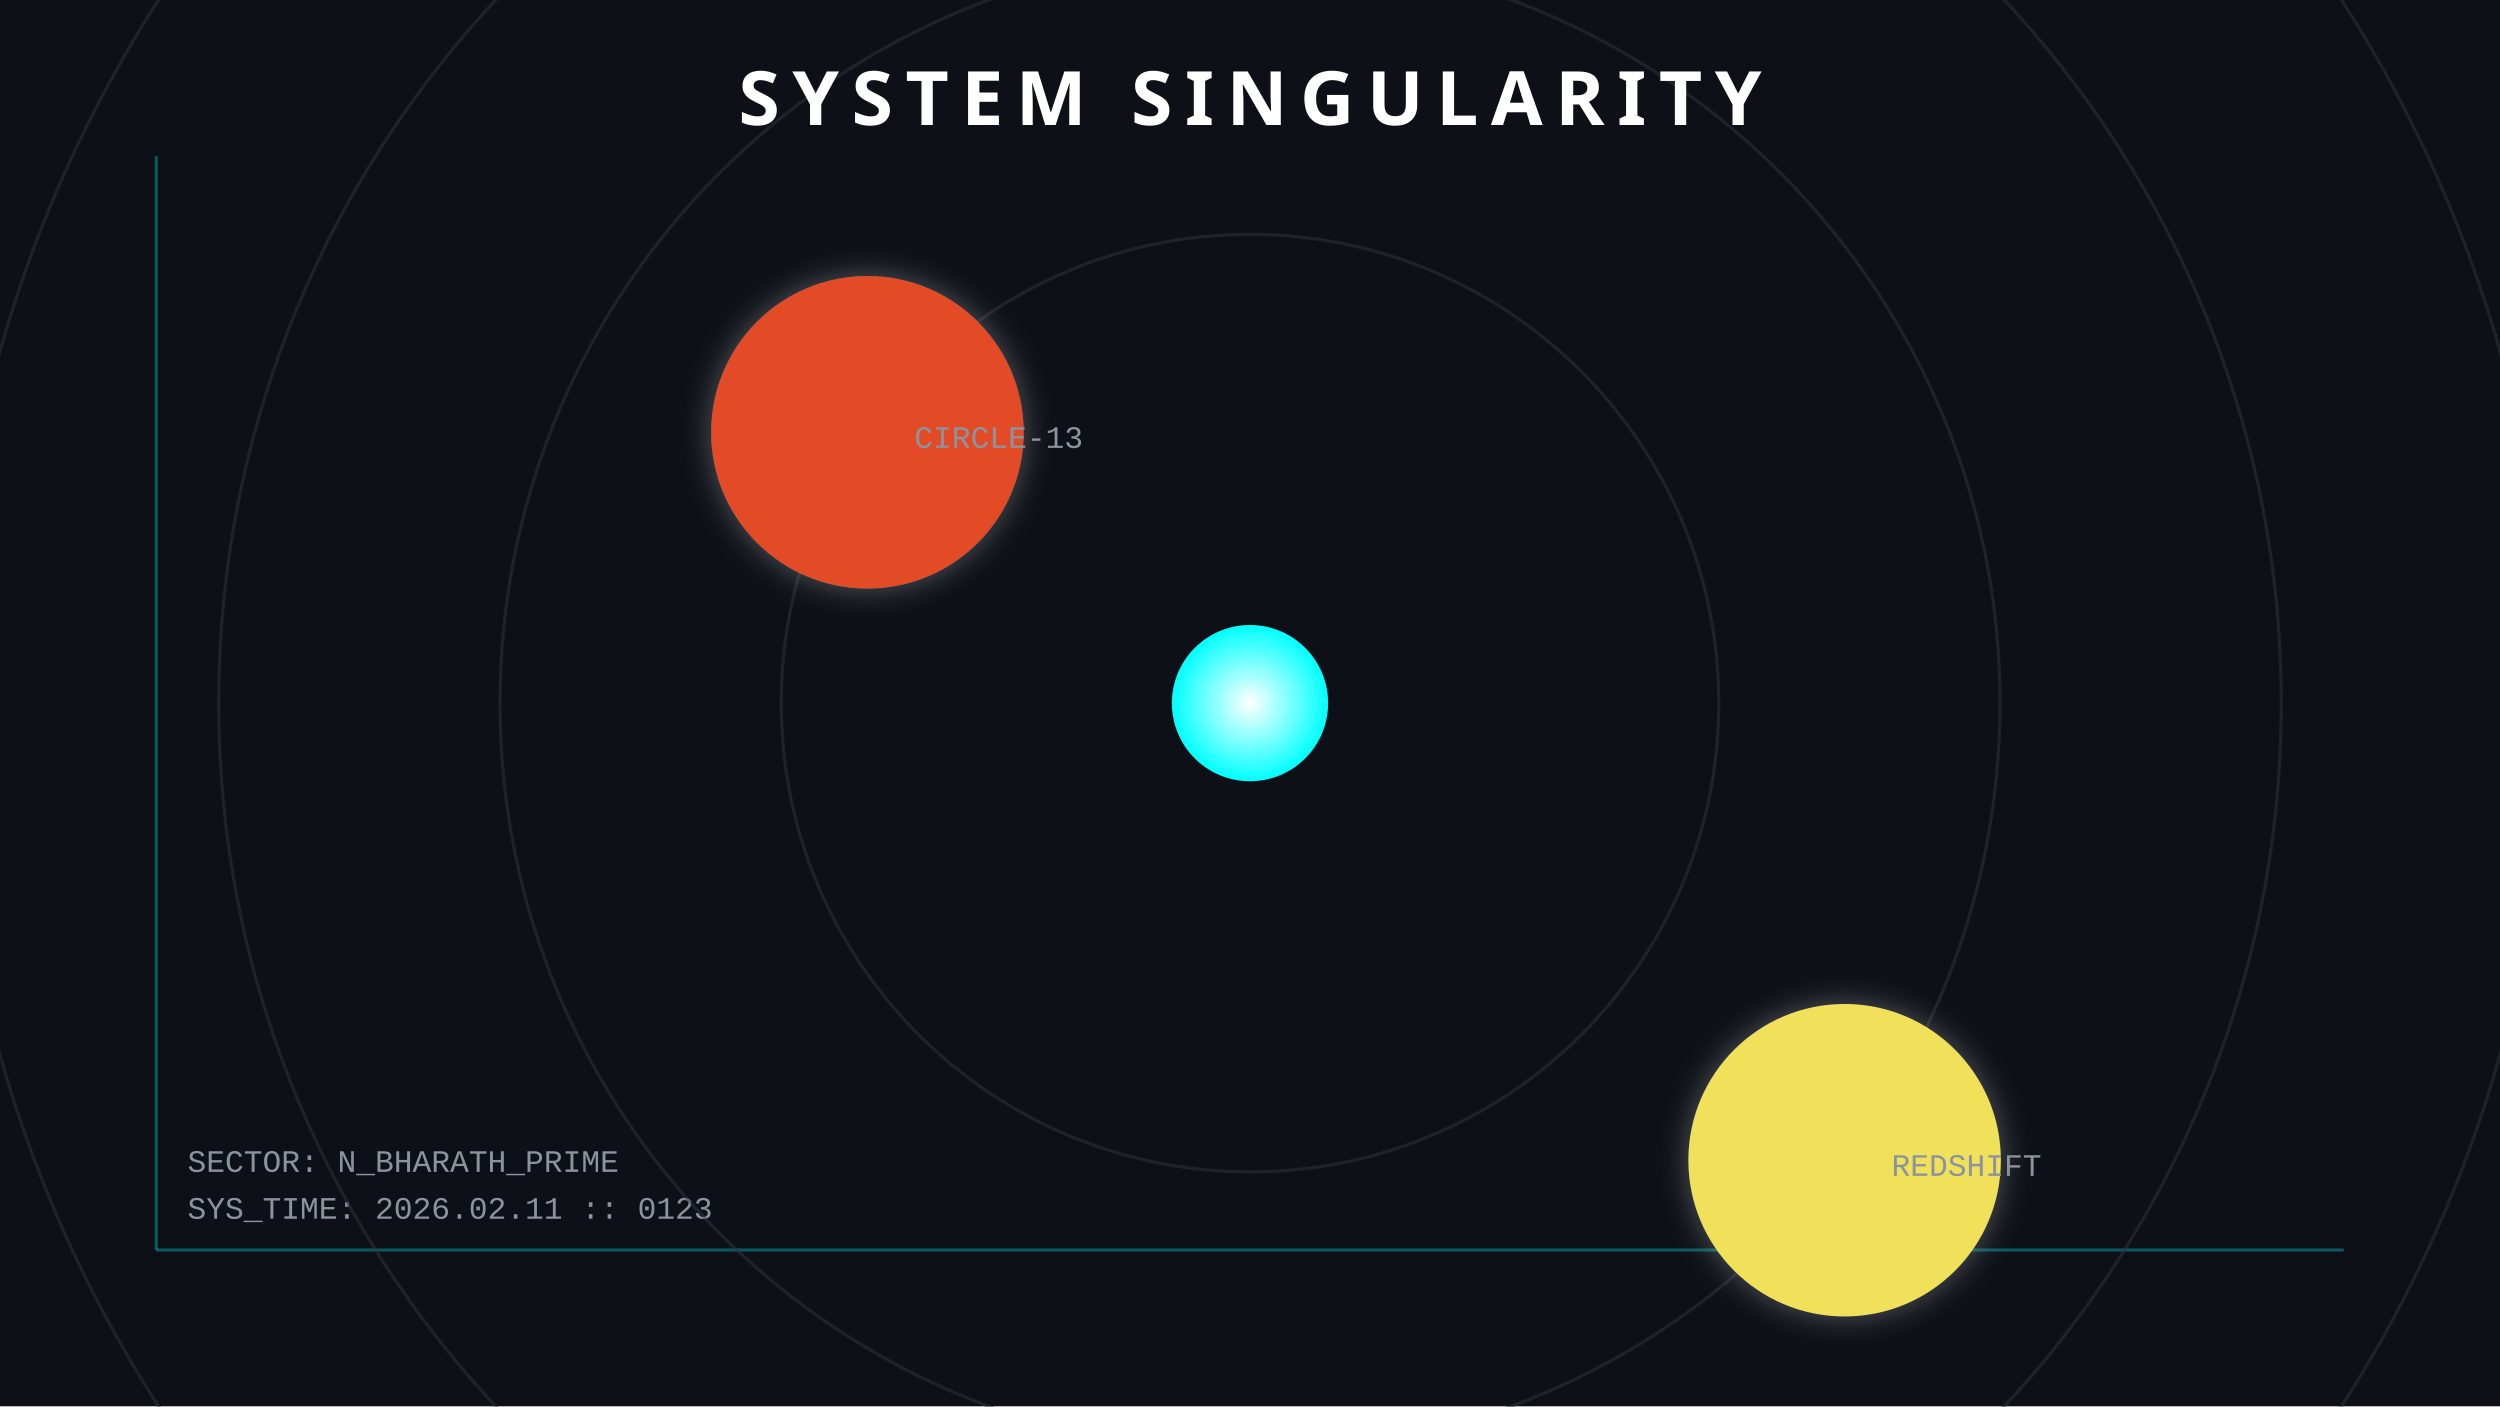
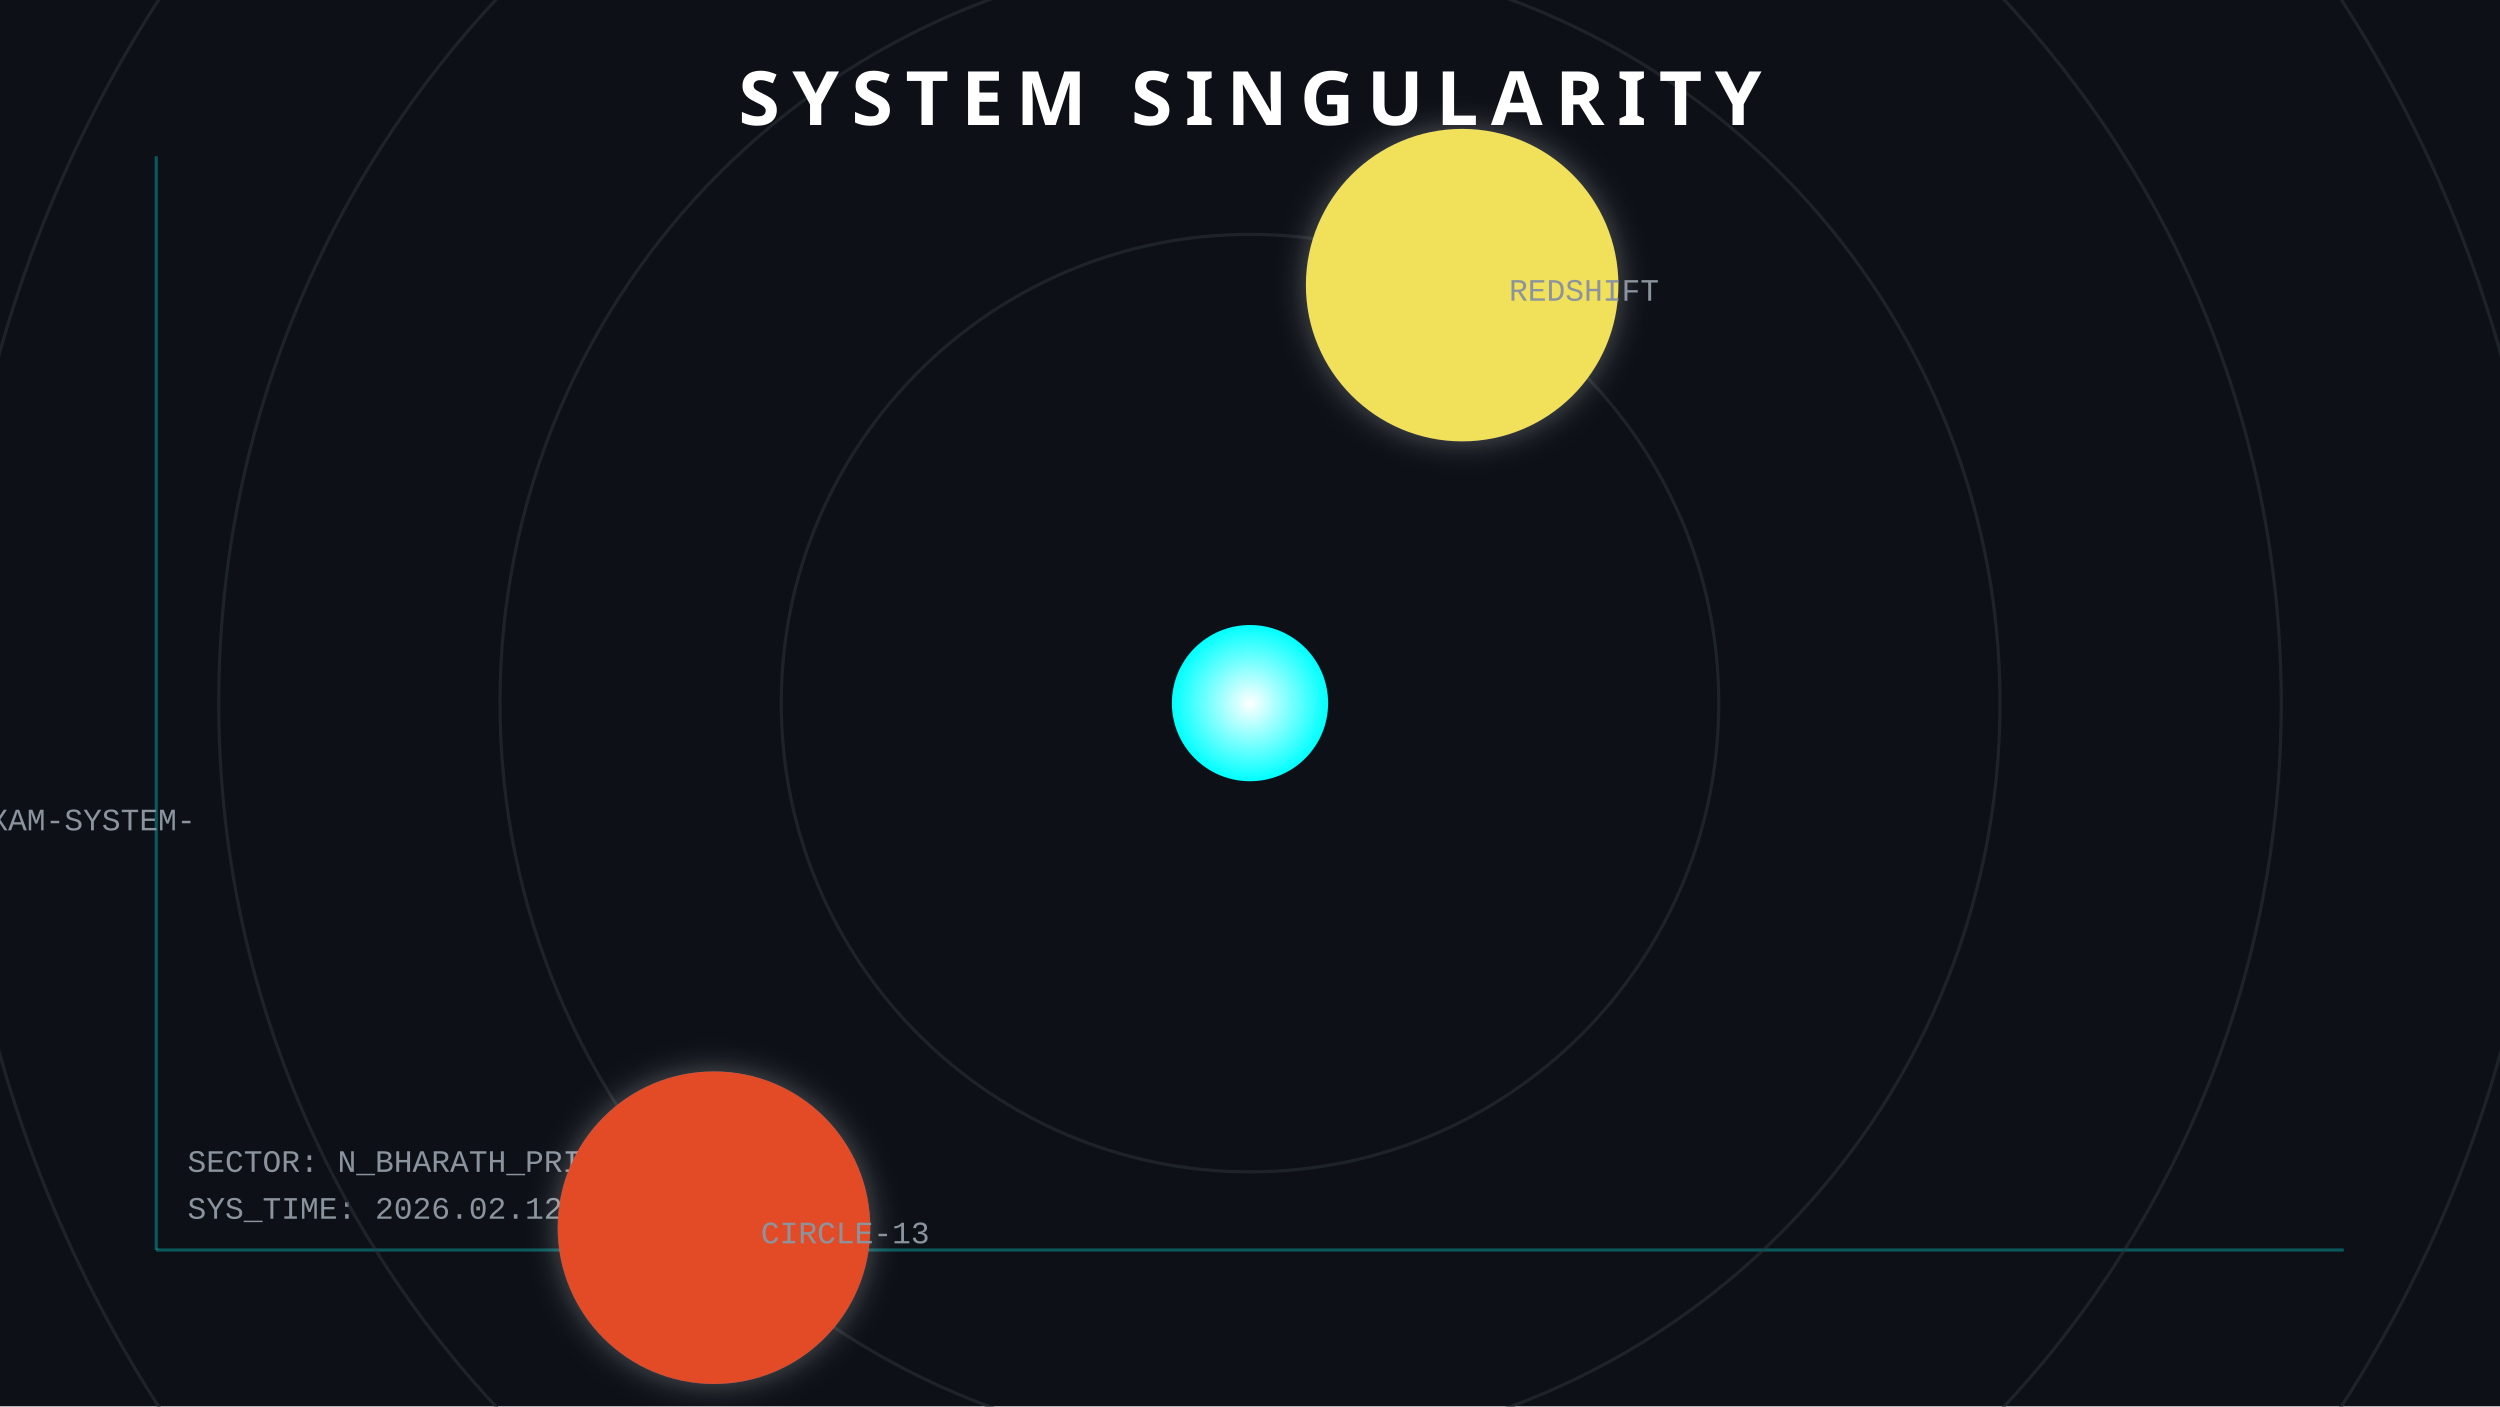
<svg xmlns="http://www.w3.org/2000/svg" width="800" height="450">
  <style>
        .orbit { fill: none; stroke: #30363d; stroke-width: 1; opacity: 0.5; }
        .planet { filter: drop-shadow(0 0 5px rgba(255,255,255,0.3)); }
        .text { font-family: 'Courier New', monospace; fill: #8b949e; font-size: 10px; }
        .title { font-family: sans-serif; fill: white; font-weight: bold; font-size: 24px; letter-spacing: 4px; }
        .hud-line { stroke: #00ffff; stroke-width: 1; opacity: 0.3; }
        
        /* ANIMATIONS */
        @keyframes pulse { 0% { r: 25; opacity: 0.8; } 50% { r: 30; opacity: 0.4; } 100% { r: 25; opacity: 0.8; } }
        .sun { animation: pulse 4s infinite; }
    </style>
  <rect width="100%" height="100%" fill="#0d1117" />
  <line x1="50" y1="50" x2="50" y2="400" class="hud-line" />
  <line x1="50" y1="400" x2="750" y2="400" class="hud-line" />
-   <text x="60" y="390" class="text">SYS_TIME: 2026.02.11 :: 0123</text>
+   <text x="60" y="390" class="text">SYS_TIME: 2026.02.12 :: 0116</text>
  <text x="60" y="375" class="text">SECTOR: N_BHARATH_PRIME</text>
  <circle cx="400" cy="225" r="25" fill="url(#grad1)" class="sun" />
  <defs>
    <radialGradient id="grad1" cx="50%" cy="50%" r="50%" fx="50%" fy="50%">
      <stop offset="0%" style="stop-color:white;stop-opacity:1" />
      <stop offset="100%" style="stop-color:#00ffff;stop-opacity:1" />
    </radialGradient>
  </defs>
  <circle cx="400" cy="225" r="150.0" class="orbit" />
-   <circle cx="277.573" cy="138.331" r="50" fill="#e34c26" class="planet" />
-   <text x="292.573" y="143.331" class="text" fill="white">CIRCLE-13</text>
+   <circle cx="467.886" cy="91.241" r="50" fill="#f1e05a" class="planet" />
+   <text x="482.886" y="96.241" class="text" fill="white">REDSHIFT</text>
  <circle cx="400" cy="225" r="240.0" class="orbit" />
-   <circle cx="590.276" cy="371.27" r="50" fill="#f1e05a" class="planet" />
-   <text x="605.276" y="376.27" class="text" fill="white">REDSHIFT</text>
+   <circle cx="228.47" cy="392.862" r="50" fill="#e34c26" class="planet" />
+   <text x="243.47" y="397.862" class="text" fill="white">CIRCLE-13</text>
  <circle cx="400" cy="225" r="330.0" class="orbit" />
-   <circle cx="421.287" cy="554.313" r="50" fill="#e34c26" class="planet" />
-   <text x="436.287" y="559.313" class="text" fill="white">ALVRYN-AI</text>
+   <circle cx="284.485" cy="-84.122" r="50" fill="#e34c26" class="planet" />
+   <text x="299.485" y="-79.122" class="text" fill="white">ALVRYN-AI</text>
  <circle cx="400" cy="225" r="415.422" class="orbit" />
-   <circle cx="285.425" cy="-174.309" r="46.948" fill="#f1e05a" class="planet" />
-   <text x="300.425" y="-169.309" class="text" fill="white">DRIFT-CIRCLE13</text>
+   <circle cx="234.408" cy="605.992" r="46.948" fill="#f1e05a" class="planet" />
+   <text x="249.408" y="610.992" class="text" fill="white">DRIFT-CIRCLE13</text>
  <circle cx="400" cy="225" r="461.81" class="orbit" />
-   <circle cx="856.065" cy="152.388" r="20.925" fill="#2b7489" class="planet" />
-   <text x="871.065" y="157.388" class="text" fill="white">DSATM-EXAM-SYSTEM-</text>
-   <circle cx="400" cy="225" r="504.797" class="orbit" />
-   <circle cx="869.456" cy="410.555" r="18.658" fill="#8b949e" class="planet" />
-   <text x="884.456" y="415.555" class="text" fill="white">NBHARATH1306</text>
-   <circle cx="400" cy="225" r="547.029" class="orbit" />
-   <circle cx="-28.047" cy="565.612" r="18.155" fill="#e34c26" class="planet" />
-   <text x="-13.047" y="570.612" class="text" fill="white">WEBSITE-EQUDATOR-TRADING-PLATFORM</text>
-   <circle cx="400" cy="225" r="577.861" class="orbit" />
-   <circle cx="-98.252" cy="517.693" r="10.555" fill="#8b949e" class="planet" />
-   <text x="-83.252" y="522.693" class="text" fill="white">FLASK</text>
-   <circle cx="400" cy="225" r="608.135" class="orbit" />
-   <circle cx="678.269" cy="-315.735" r="10.182" fill="#8b949e" class="planet" />
-   <text x="693.269" y="-310.735" class="text" fill="white">HCF-INTERNSHIP</text>
-   <circle cx="400" cy="225" r="637.004" class="orbit" />
-   <circle cx="-217.397" cy="68.176" r="9.246" fill="#8b949e" class="planet" />
+   <circle cx="-60.427" cy="260.709" r="20.925" fill="#2b7489" class="planet" />
+   <text x="-45.427" y="265.709" class="text" fill="white">DSATM-EXAM-SYSTEM-</text>
+   <circle cx="400" cy="225" r="504.798" class="orbit" />
+   <circle cx="537.998" cy="-260.569" r="18.659" fill="#8b949e" class="planet" />
+   <text x="552.998" y="-255.569" class="text" fill="white">NBHARATH1306</text>
+   <circle cx="400" cy="225" r="547.03" class="orbit" />
+   <circle cx="552.121" cy="-300.454" r="18.155" fill="#e34c26" class="planet" />
+   <text x="567.121" y="-295.454" class="text" fill="white">WEBSITE-EQUDATOR-TRADING-PLATFORM</text>
+   <circle cx="400" cy="225" r="577.863" class="orbit" />
+   <circle cx="663.993" cy="-289.036" r="10.555" fill="#8b949e" class="planet" />
+   <text x="678.993" y="-284.036" class="text" fill="white">FLASK</text>
+   <circle cx="400" cy="225" r="608.136" class="orbit" />
+   <circle cx="64.689" cy="732.342" r="10.182" fill="#8b949e" class="planet" />
+   <text x="79.689" y="737.342" class="text" fill="white">HCF-INTERNSHIP</text>
+   <circle cx="400" cy="225" r="637.005" class="orbit" />
+   <circle cx="1036.929" cy="234.818" r="9.246" fill="#8b949e" class="planet" />
  <text x="400" y="40" text-anchor="middle" class="title">SYSTEM SINGULARITY</text>
</svg>
